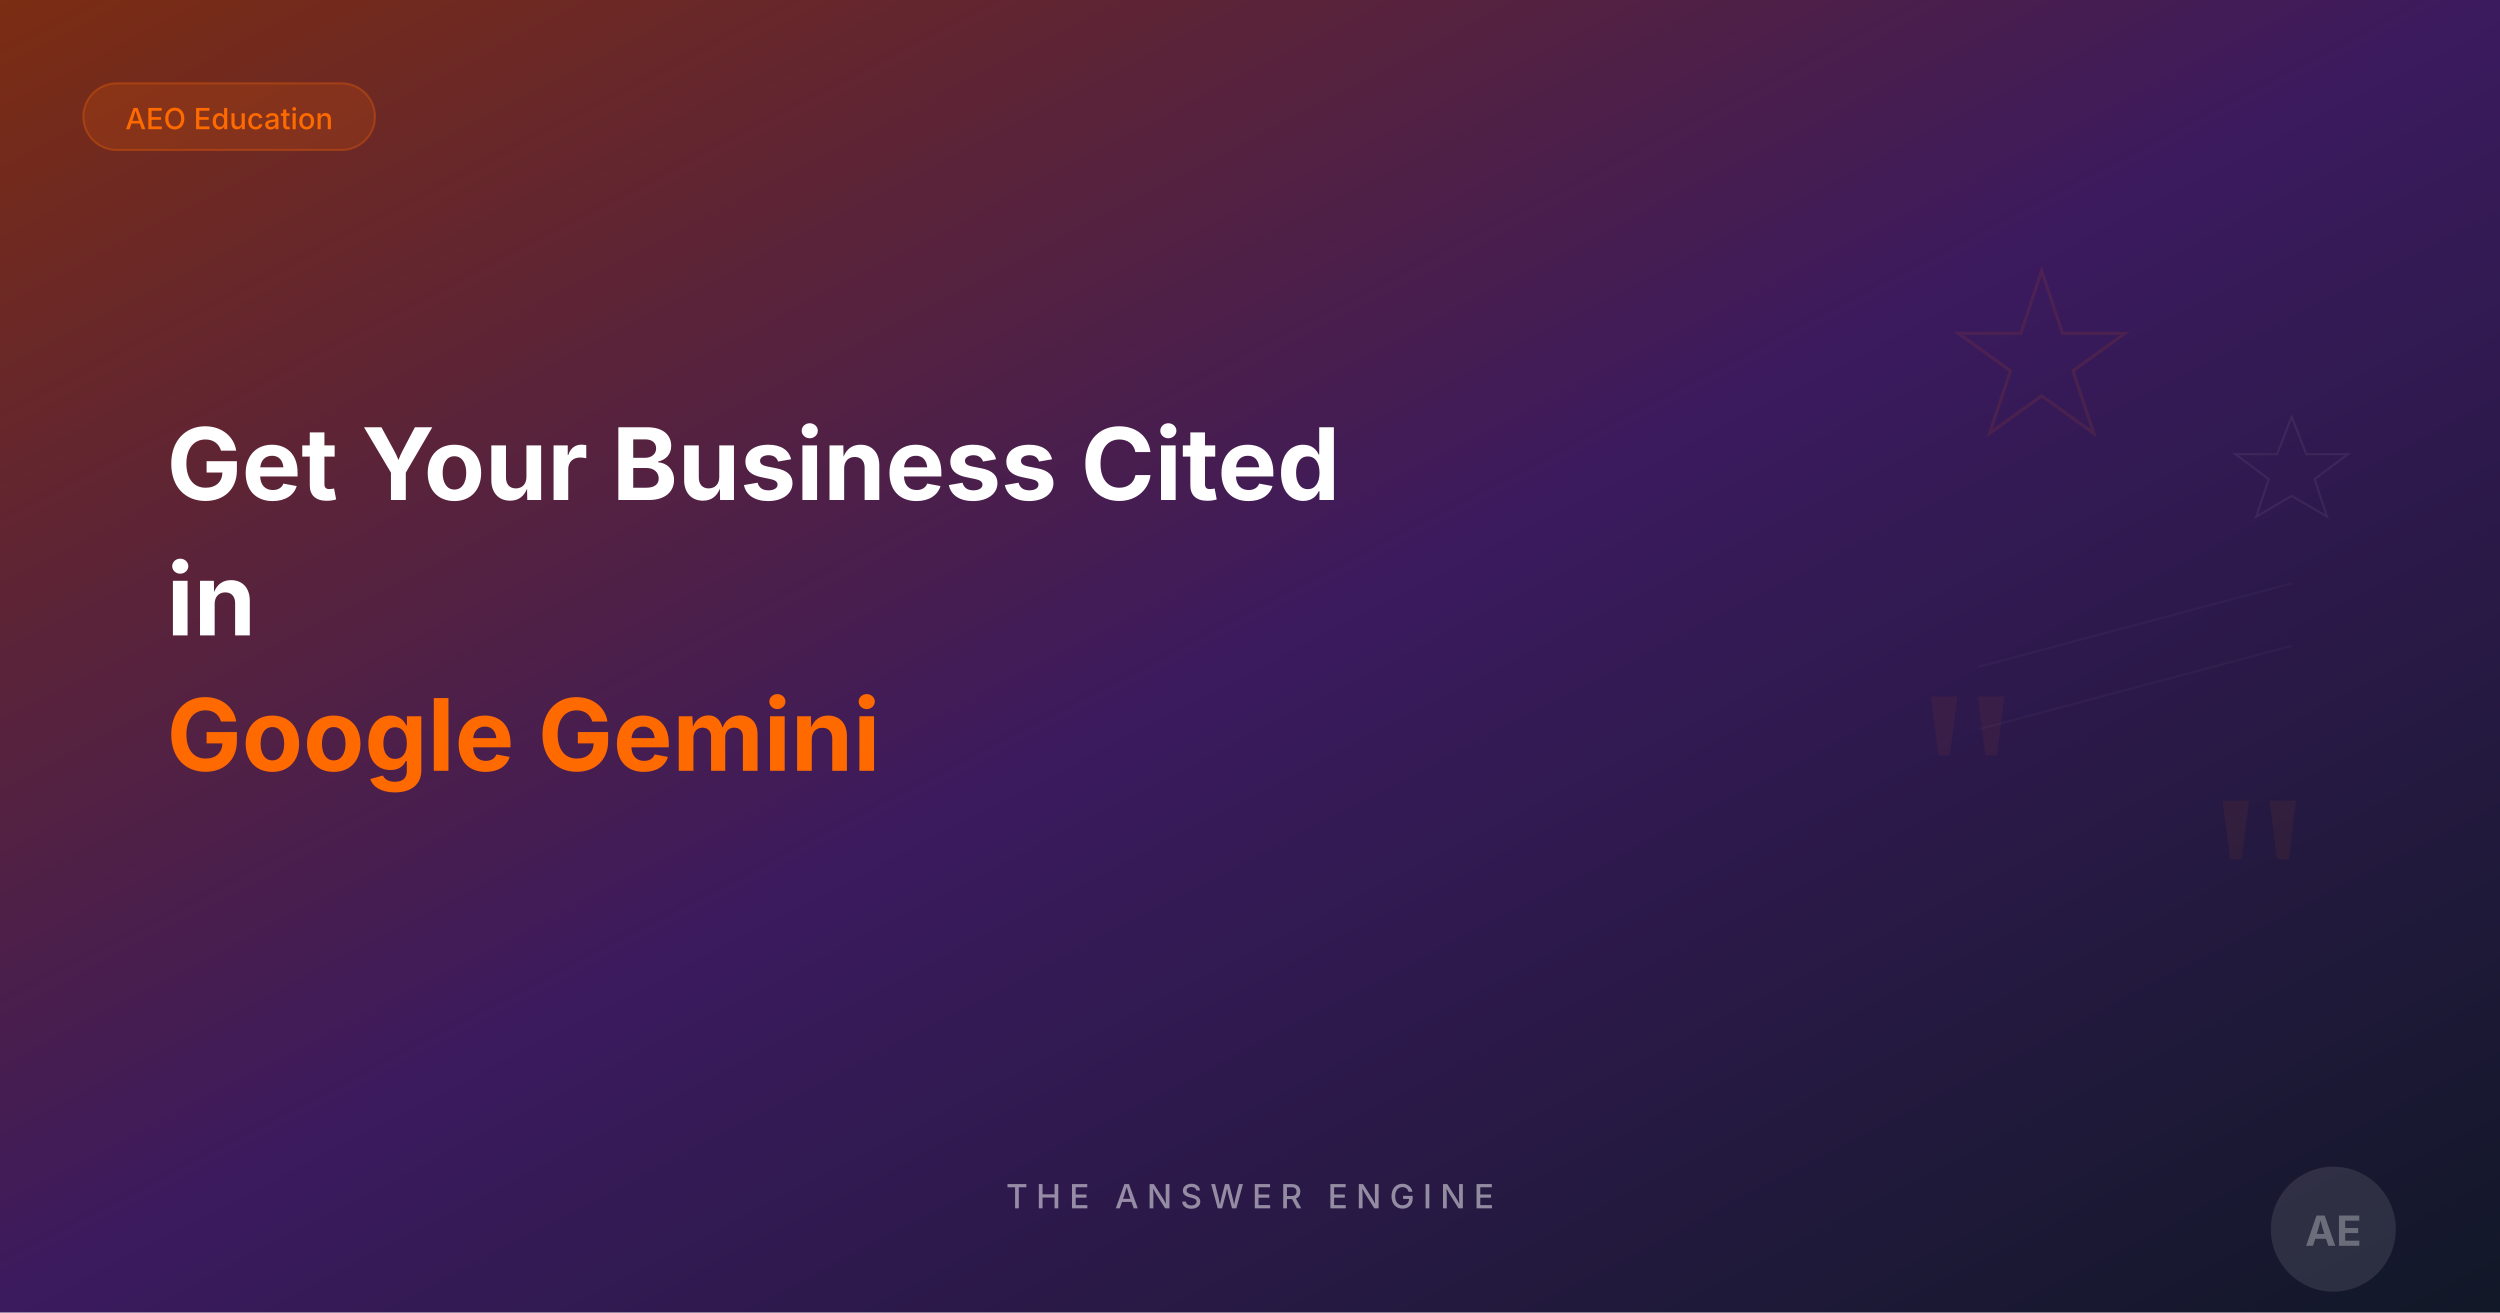
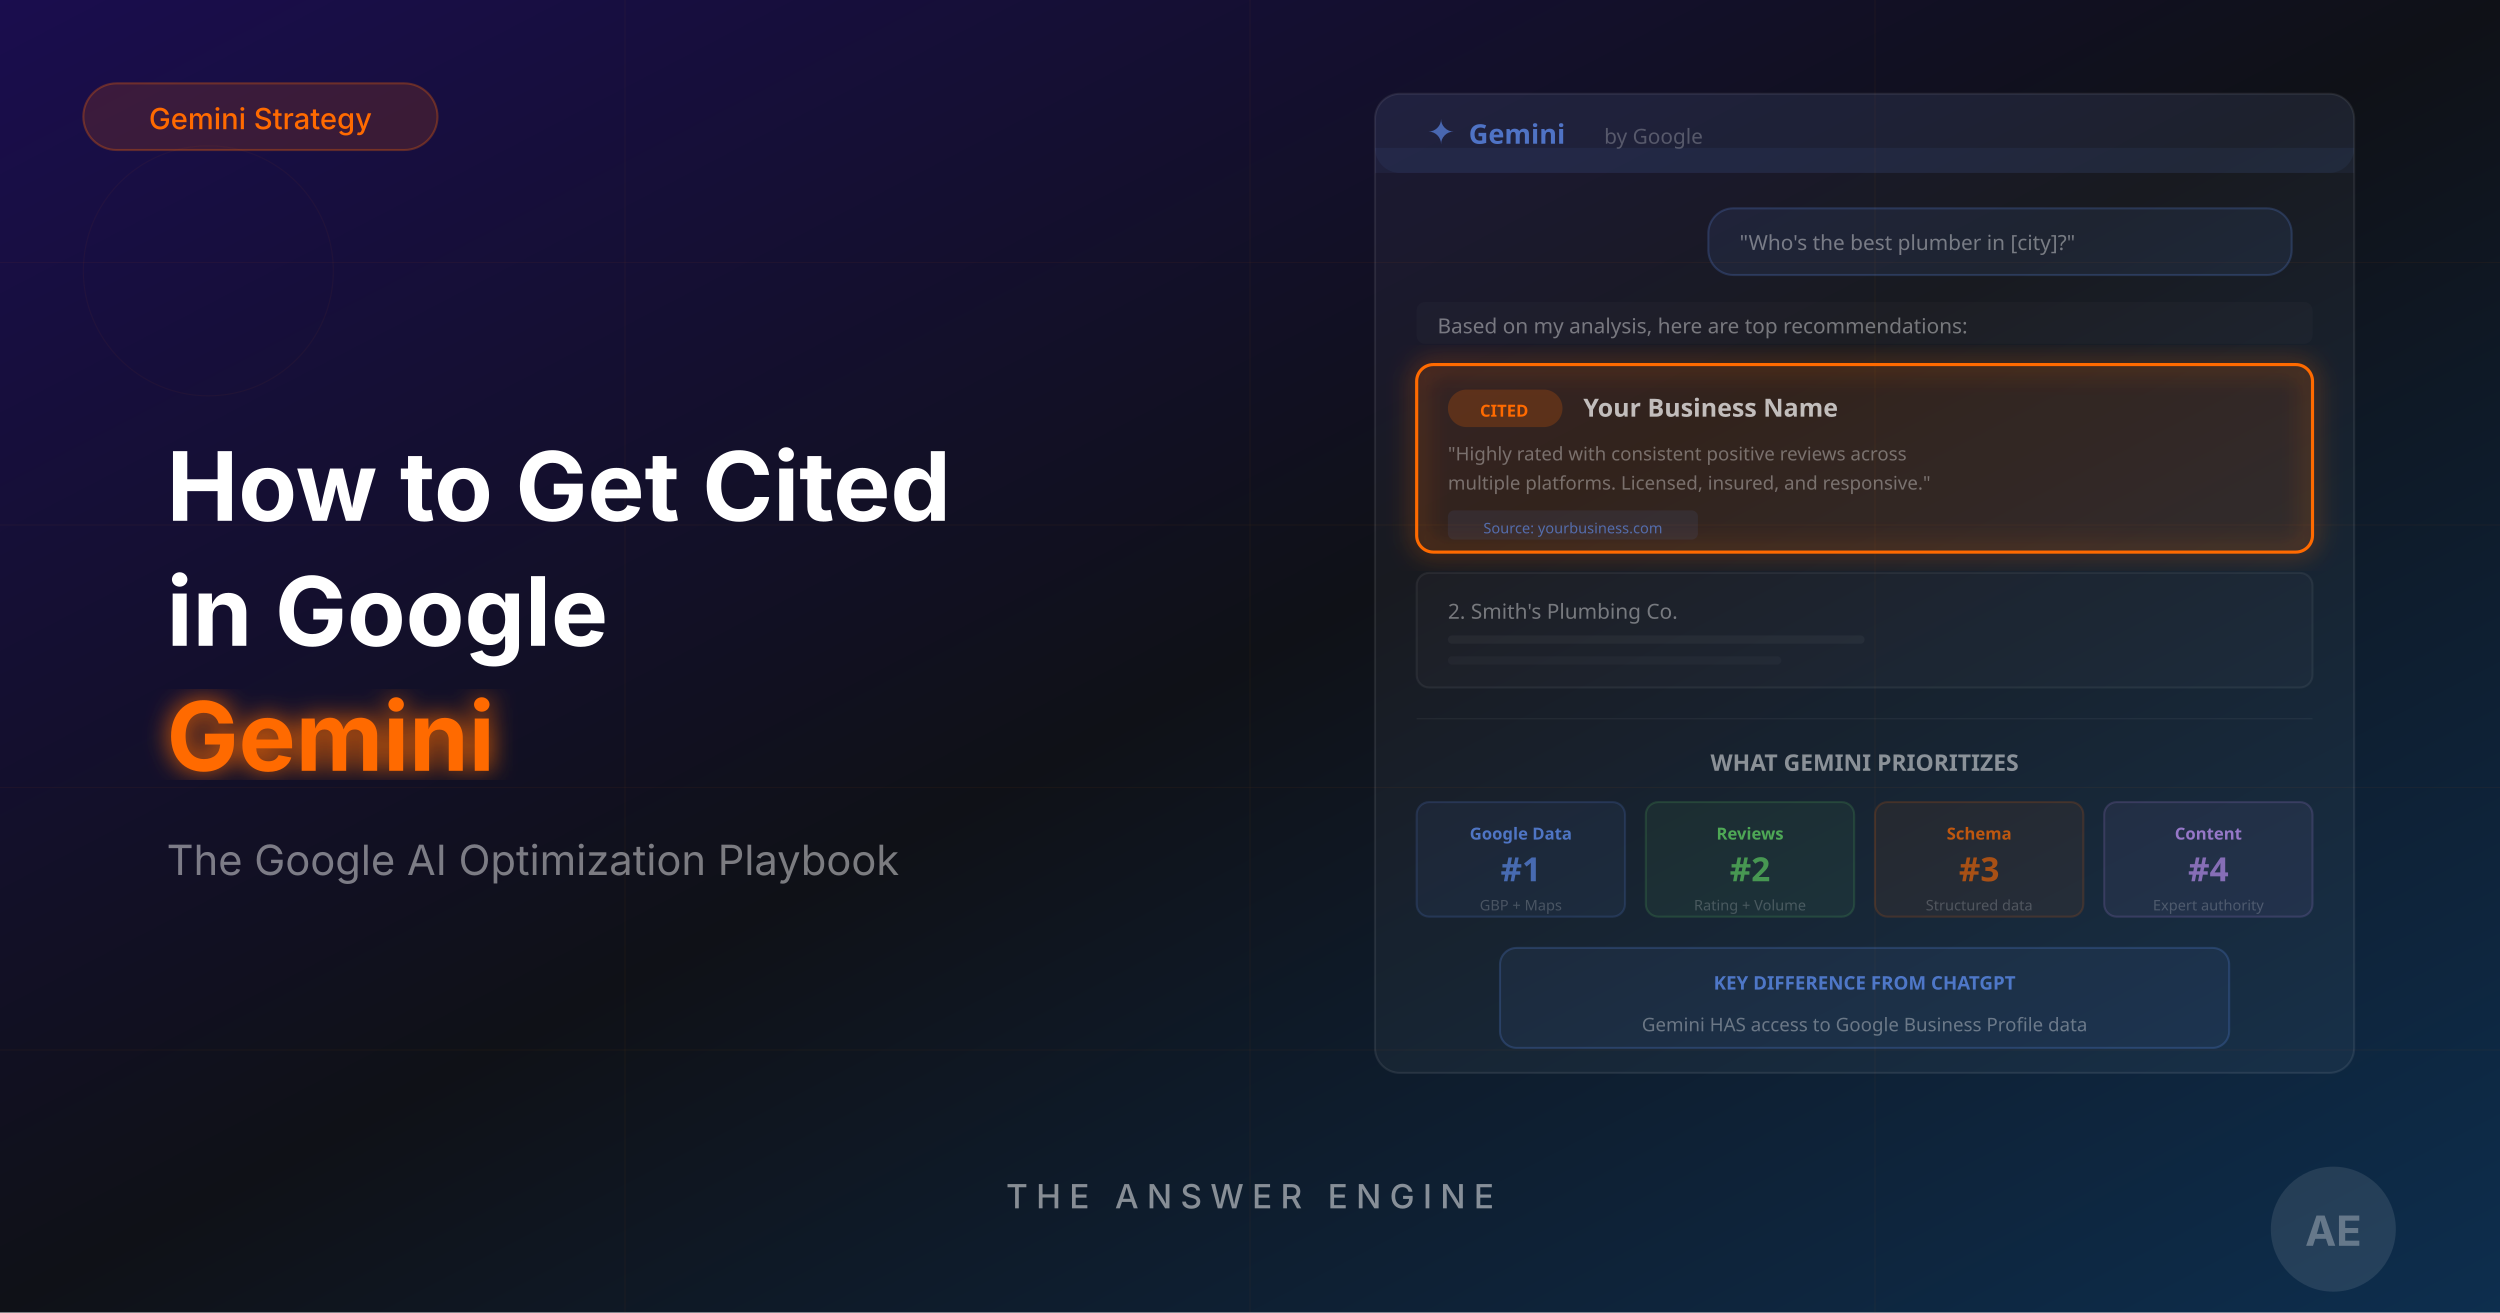
<svg xmlns="http://www.w3.org/2000/svg" width="1200" height="630" viewBox="0 0 1200 630">
  <defs>
-     <linearGradient id="bg" x1="0%" y1="0%" x2="100%" y2="100%">
-       <stop offset="0%" style="stop-color:#7c2d12;stop-opacity:1" />
-       <stop offset="50%" style="stop-color:#3b1a5e;stop-opacity:1" />
-       <stop offset="100%" style="stop-color:#111827;stop-opacity:1" />
+     <linearGradient id="bg21" x1="0%" y1="0%" x2="100%" y2="100%">
+       <stop offset="0%" style="stop-color:#1a0d4e;stop-opacity:1" />
+       <stop offset="50%" style="stop-color:#0F1117;stop-opacity:1" />
+       <stop offset="100%" style="stop-color:#0d2e4e;stop-opacity:1" />
    </linearGradient>
+     <filter id="glow21">
+       <feGaussianBlur stdDeviation="6" result="blur21" />
+       <feMerge>
+         <feMergeNode in="blur21" />
+         <feMergeNode in="SourceGraphic" />
+       </feMerge>
+     </filter>
  </defs>
-   <rect width="1200" height="630" fill="url(#bg)" />
-   <polygon points="980,130 990,160 1020,160 995,178 1005,208 980,190 955,208 965,178 940,160 970,160" fill="none" stroke="rgba(255,106,0,0.1)" stroke-width="1.5" />
-   <polygon points="1100,200 1107,218 1127,218 1111,230 1117,248 1100,238 1083,248 1089,230 1073,218 1093,218" fill="none" stroke="rgba(255,255,255,0.06)" stroke-width="1" />
-   <text x="920" y="420" font-family="Georgia, serif" font-size="120" fill="rgba(255,106,0,0.06)">"</text>
-   <text x="1060" y="470" font-family="Georgia, serif" font-size="120" fill="rgba(255,106,0,0.06)">"</text>
-   <line x1="950" y1="320" x2="1100" y2="280" stroke="rgba(255,255,255,0.03)" stroke-width="1" />
-   <line x1="950" y1="350" x2="1100" y2="310" stroke="rgba(255,255,255,0.03)" stroke-width="1" />
-   <rect x="40" y="40" width="140" height="32" rx="16" fill="rgba(255,106,0,0.15)" stroke="rgba(255,106,0,0.3)" stroke-width="1" />
-   <text x="110" y="62" font-family="system-ui, -apple-system, sans-serif" font-size="14" font-weight="500" fill="#FF6A00" text-anchor="middle">AEO Education</text>
-   <text x="80" y="240" font-family="system-ui, -apple-system, sans-serif" font-size="48" font-weight="700" fill="white">Get Your Business Cited</text>
-   <text x="80" y="305" font-family="system-ui, -apple-system, sans-serif" font-size="48" font-weight="700" fill="white">in</text>
-   <text x="80" y="370" font-family="system-ui, -apple-system, sans-serif" font-size="48" font-weight="700" fill="#FF6A00">Google Gemini</text>
+   <rect width="1200" height="630" fill="url(#bg21)" />
+   <line x1="0" y1="126" x2="1200" y2="126" stroke="rgba(255,106,0,0.05)" stroke-width="0.5" />
+   <line x1="0" y1="252" x2="1200" y2="252" stroke="rgba(255,106,0,0.05)" stroke-width="0.5" />
+   <line x1="0" y1="378" x2="1200" y2="378" stroke="rgba(255,106,0,0.05)" stroke-width="0.5" />
+   <line x1="0" y1="504" x2="1200" y2="504" stroke="rgba(255,106,0,0.05)" stroke-width="0.5" />
+   <line x1="300" y1="0" x2="300" y2="630" stroke="rgba(255,106,0,0.05)" stroke-width="0.5" />
+   <line x1="600" y1="0" x2="600" y2="630" stroke="rgba(255,106,0,0.05)" stroke-width="0.5" />
+   <line x1="900" y1="0" x2="900" y2="630" stroke="rgba(255,106,0,0.05)" stroke-width="0.5" />
+   <g transform="translate(660, 45)">
+     <rect x="0" y="0" width="470" height="470" rx="12" fill="rgba(255,255,255,0.04)" stroke="rgba(255,255,255,0.08)" stroke-width="1" />
+     <rect x="0" y="0" width="470" height="38" rx="12" fill="rgba(100,150,255,0.06)" />
+     <rect x="0" y="26" width="470" height="12" fill="rgba(100,150,255,0.06)" />
+     <text x="25" y="24" font-family="system-ui, sans-serif" font-size="16" fill="rgba(100,150,255,0.6)">✦</text>
+     <text x="45" y="24" font-family="system-ui, sans-serif" font-size="13" fill="rgba(100,150,255,0.7)" font-weight="700">Gemini</text>
+     <text x="110" y="24" font-family="system-ui, sans-serif" font-size="10" fill="rgba(255,255,255,0.25)">by Google</text>
+     <rect x="160" y="55" width="280" height="32" rx="12" fill="rgba(100,150,255,0.08)" stroke="rgba(100,150,255,0.2)" stroke-width="1" />
+     <text x="175" y="75" font-family="system-ui, sans-serif" font-size="10" fill="rgba(255,255,255,0.4)">"Who's the best plumber in [city]?"</text>
+     <rect x="20" y="100" width="430" height="20" rx="4" fill="rgba(255,255,255,0.02)" />
+     <text x="30" y="115" font-family="system-ui, sans-serif" font-size="10" fill="rgba(255,255,255,0.4)">Based on my analysis, here are top recommendations:</text>
+     <rect x="20" y="130" width="430" height="90" rx="8" fill="rgba(255,106,0,0.06)" stroke="#FF6A00" stroke-width="1.5" filter="url(#glow21)" />
+     <rect x="35" y="142" width="55" height="18" rx="9" fill="rgba(255,106,0,0.2)" />
+     <text x="62" y="155" font-family="system-ui, sans-serif" font-size="8" fill="#FF6A00" text-anchor="middle" font-weight="700">CITED</text>
+     <text x="100" y="155" font-family="system-ui, sans-serif" font-size="12" fill="rgba(255,255,255,0.7)" font-weight="600">Your Business Name</text>
+     <text x="35" y="176" font-family="system-ui, sans-serif" font-size="9" fill="rgba(255,255,255,0.35)">"Highly rated with consistent positive reviews across</text>
+     <text x="35" y="190" font-family="system-ui, sans-serif" font-size="9" fill="rgba(255,255,255,0.35)">multiple platforms. Licensed, insured, and responsive."</text>
+     <rect x="35" y="200" width="120" height="14" rx="3" fill="rgba(100,150,255,0.08)" />
+     <text x="95" y="211" font-family="system-ui, sans-serif" font-size="7" fill="rgba(100,150,255,0.6)" text-anchor="middle">Source: yourbusiness.com</text>
+     <rect x="20" y="230" width="430" height="55" rx="6" fill="rgba(255,255,255,0.02)" stroke="rgba(255,255,255,0.06)" stroke-width="1" />
+     <text x="35" y="252" font-family="system-ui, sans-serif" font-size="10" fill="rgba(255,255,255,0.4)">2. Smith's Plumbing Co.</text>
+     <rect x="35" y="260" width="200" height="4" rx="2" fill="rgba(255,255,255,0.04)" />
+     <rect x="35" y="270" width="160" height="4" rx="2" fill="rgba(255,255,255,0.03)" />
+     <line x1="20" y1="300" x2="450" y2="300" stroke="rgba(255,255,255,0.06)" stroke-width="0.5" />
+     <text x="235" y="325" font-family="system-ui, sans-serif" font-size="11" fill="rgba(255,255,255,0.5)" text-anchor="middle" font-weight="600">WHAT GEMINI PRIORITIZES</text>
+     <rect x="20" y="340" width="100" height="55" rx="6" fill="rgba(100,150,255,0.06)" stroke="rgba(100,150,255,0.15)" stroke-width="1" />
+     <text x="70" y="358" font-family="system-ui, sans-serif" font-size="8" fill="rgba(100,150,255,0.7)" text-anchor="middle" font-weight="600">Google Data</text>
+     <text x="70" y="378" font-family="system-ui, sans-serif" font-size="16" fill="rgba(100,150,255,0.6)" text-anchor="middle" font-weight="700">#1</text>
+     <text x="70" y="392" font-family="system-ui, sans-serif" font-size="7" fill="rgba(255,255,255,0.2)" text-anchor="middle">GBP + Maps</text>
+     <rect x="130" y="340" width="100" height="55" rx="6" fill="rgba(100,220,100,0.06)" stroke="rgba(100,220,100,0.15)" stroke-width="1" />
+     <text x="180" y="358" font-family="system-ui, sans-serif" font-size="8" fill="rgba(100,220,100,0.7)" text-anchor="middle" font-weight="600">Reviews</text>
+     <text x="180" y="378" font-family="system-ui, sans-serif" font-size="16" fill="rgba(100,220,100,0.6)" text-anchor="middle" font-weight="700">#2</text>
+     <text x="180" y="392" font-family="system-ui, sans-serif" font-size="7" fill="rgba(255,255,255,0.2)" text-anchor="middle">Rating + Volume</text>
+     <rect x="240" y="340" width="100" height="55" rx="6" fill="rgba(255,106,0,0.06)" stroke="rgba(255,106,0,0.15)" stroke-width="1" />
+     <text x="290" y="358" font-family="system-ui, sans-serif" font-size="8" fill="rgba(255,106,0,0.7)" text-anchor="middle" font-weight="600">Schema</text>
+     <text x="290" y="378" font-family="system-ui, sans-serif" font-size="16" fill="rgba(255,106,0,0.6)" text-anchor="middle" font-weight="700">#3</text>
+     <text x="290" y="392" font-family="system-ui, sans-serif" font-size="7" fill="rgba(255,255,255,0.2)" text-anchor="middle">Structured data</text>
+     <rect x="350" y="340" width="100" height="55" rx="6" fill="rgba(200,150,255,0.06)" stroke="rgba(200,150,255,0.15)" stroke-width="1" />
+     <text x="400" y="358" font-family="system-ui, sans-serif" font-size="8" fill="rgba(200,150,255,0.7)" text-anchor="middle" font-weight="600">Content</text>
+     <text x="400" y="378" font-family="system-ui, sans-serif" font-size="16" fill="rgba(200,150,255,0.6)" text-anchor="middle" font-weight="700">#4</text>
+     <text x="400" y="392" font-family="system-ui, sans-serif" font-size="7" fill="rgba(255,255,255,0.2)" text-anchor="middle">Expert authority</text>
+     <rect x="60" y="410" width="350" height="48" rx="8" fill="rgba(100,150,255,0.06)" stroke="rgba(100,150,255,0.2)" stroke-width="1" />
+     <text x="235" y="430" font-family="system-ui, sans-serif" font-size="9" fill="rgba(100,150,255,0.7)" text-anchor="middle" font-weight="600">KEY DIFFERENCE FROM CHATGPT</text>
+     <text x="235" y="450" font-family="system-ui, sans-serif" font-size="9" fill="rgba(255,255,255,0.35)" text-anchor="middle">Gemini HAS access to Google Business Profile data</text>
+   </g>
+   <circle cx="100" cy="130" r="60" stroke="rgba(255,106,0,0.05)" stroke-width="0.5" fill="none" />
+   <rect x="40" y="40" width="170" height="32" rx="16" fill="rgba(255,106,0,0.15)" stroke="rgba(255,106,0,0.3)" stroke-width="1" />
+   <text x="125" y="62" font-family="system-ui, -apple-system, sans-serif" font-size="14" font-weight="500" fill="#FF6A00" text-anchor="middle">Gemini Strategy</text>
+   <text x="80" y="250" font-family="system-ui, -apple-system, sans-serif" font-size="46" font-weight="700" fill="white">How to Get Cited</text>
+   <text x="80" y="310" font-family="system-ui, -apple-system, sans-serif" font-size="46" font-weight="700" fill="white">in Google</text>
+   <text x="80" y="370" font-family="system-ui, -apple-system, sans-serif" font-size="46" font-weight="700" fill="#FF6A00" filter="url(#glow21)">Gemini</text>
+   <text x="80" y="420" font-family="system-ui, -apple-system, sans-serif" font-size="20" font-weight="400" fill="rgba(255,255,255,0.45)">The Google AI Optimization Playbook</text>
  <text x="600" y="580" font-family="system-ui, -apple-system, sans-serif" font-size="16" font-weight="500" fill="rgba(255,255,255,0.5)" text-anchor="middle" letter-spacing="4">THE ANSWER ENGINE</text>
  <circle cx="1120" cy="590" r="30" fill="rgba(255,255,255,0.1)" />
  <text x="1120" y="598" font-family="system-ui, -apple-system, sans-serif" font-size="20" font-weight="700" fill="rgba(255,255,255,0.3)" text-anchor="middle">AE</text>
</svg>
